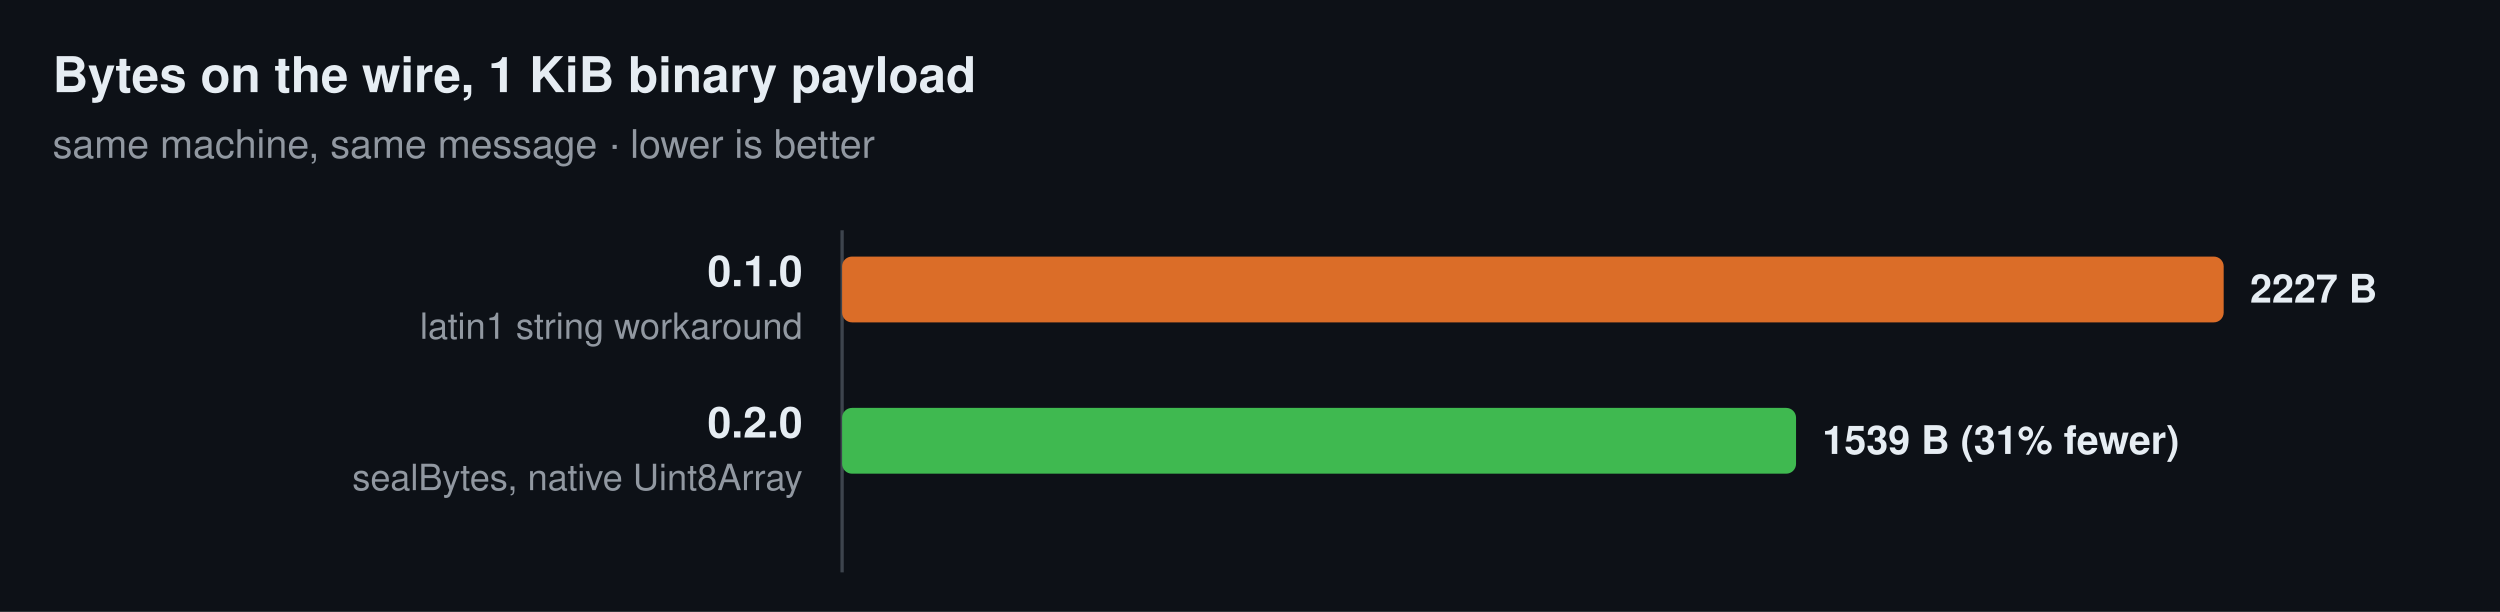
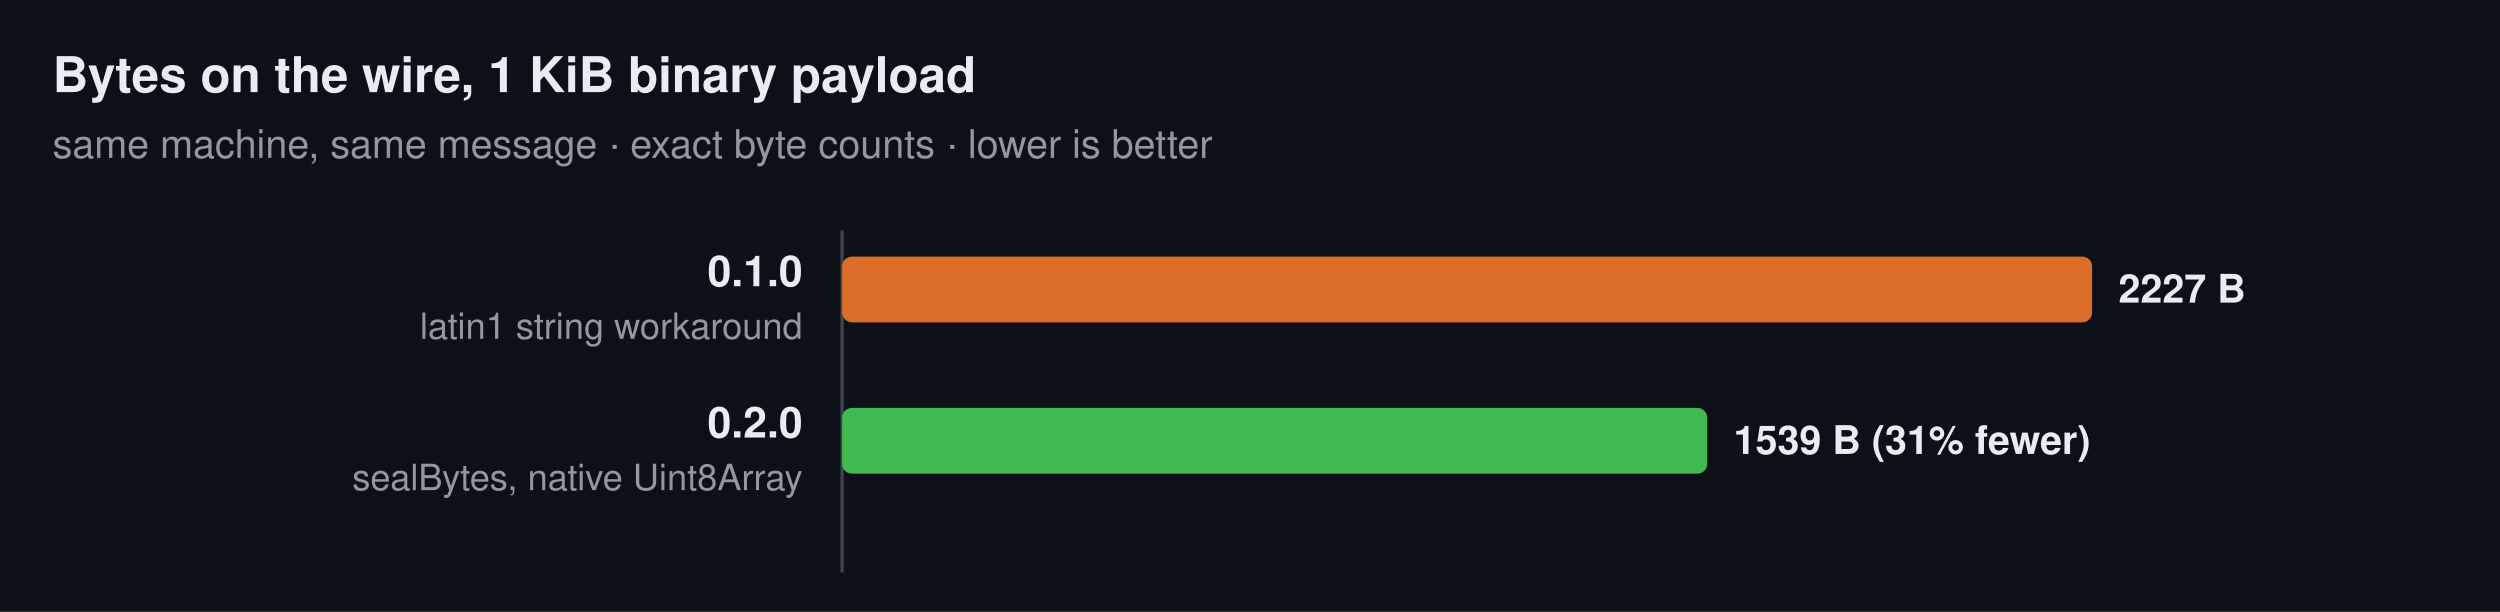
- <svg xmlns="http://www.w3.org/2000/svg" width="760" height="186" viewBox="0 0 760 186" role="img" aria-label="Bytes on the wire for a 1 KiB binary payload: 0.1.0 latin1 workaround 2227 bytes, 0.2.0 sealBytes 1539 bytes, 31 percent fewer">
+ <svg xmlns="http://www.w3.org/2000/svg" width="760" height="186" viewBox="0 0 760 186" role="img" aria-label="Bytes on the wire for a 1 KiB binary payload: 0.1.0 latin1 string workaround 2227 bytes, 0.2.0 sealBytes, native Uint8Array 1539 bytes, 31 percent fewer. Exact byte counts, not timings, measured against the published tarballs.">
  <rect width="760" height="186" fill="#0d1117" />
  <text x="16" y="28" font-family="-apple-system,BlinkMacSystemFont,'Segoe UI',Helvetica,Arial,sans-serif" font-size="15" font-weight="700" fill="#e6edf3">Bytes on the wire, 1 KiB binary payload</text>
-   <text x="16" y="48" font-family="-apple-system,BlinkMacSystemFont,'Segoe UI',Helvetica,Arial,sans-serif" font-size="12" fill="#9198a1">same machine, same message · lower is better</text>
+   <text x="16" y="48" font-family="-apple-system,BlinkMacSystemFont,'Segoe UI',Helvetica,Arial,sans-serif" font-size="12" fill="#9198a1">same machine, same message · exact byte counts · lower is better</text>
  <line x1="256" y1="70" x2="256" y2="174" stroke="#3d444d" stroke-width="1" />
  <text x="244" y="87" text-anchor="end" font-family="-apple-system,BlinkMacSystemFont,'Segoe UI',Helvetica,Arial,sans-serif" font-size="13" font-weight="600" fill="#e6edf3">0.1.0</text>
  <text x="244" y="103" text-anchor="end" font-family="-apple-system,BlinkMacSystemFont,'Segoe UI',Helvetica,Arial,sans-serif" font-size="11" fill="#9198a1">latin1 string workaround</text>
-   <rect x="256" y="78" width="420" height="20" rx="3" fill="#db6d28" />
-   <text x="684" y="92" font-family="-apple-system,BlinkMacSystemFont,'Segoe UI',Helvetica,Arial,sans-serif" font-size="12" font-weight="600" fill="#e6edf3">2227 B</text>
+   <rect x="256" y="78" width="380" height="20" rx="3" fill="#db6d28" />
+   <text x="644" y="92" font-family="-apple-system,BlinkMacSystemFont,'Segoe UI',Helvetica,Arial,sans-serif" font-size="12" font-weight="600" fill="#e6edf3">2227 B</text>
  <text x="244" y="133" text-anchor="end" font-family="-apple-system,BlinkMacSystemFont,'Segoe UI',Helvetica,Arial,sans-serif" font-size="13" font-weight="600" fill="#e6edf3">0.2.0</text>
  <text x="244" y="149" text-anchor="end" font-family="-apple-system,BlinkMacSystemFont,'Segoe UI',Helvetica,Arial,sans-serif" font-size="11" fill="#9198a1">sealBytes, native Uint8Array</text>
-   <rect x="256" y="124" width="290" height="20" rx="3" fill="#3fb950" />
-   <text x="554" y="138" font-family="-apple-system,BlinkMacSystemFont,'Segoe UI',Helvetica,Arial,sans-serif" font-size="12" font-weight="600" fill="#e6edf3">1539 B  (31% fewer)</text>
+   <rect x="256" y="124" width="263" height="20" rx="3" fill="#3fb950" />
+   <text x="527" y="138" font-family="-apple-system,BlinkMacSystemFont,'Segoe UI',Helvetica,Arial,sans-serif" font-size="12" font-weight="600" fill="#e6edf3">1539 B  (31% fewer)</text>
</svg>
